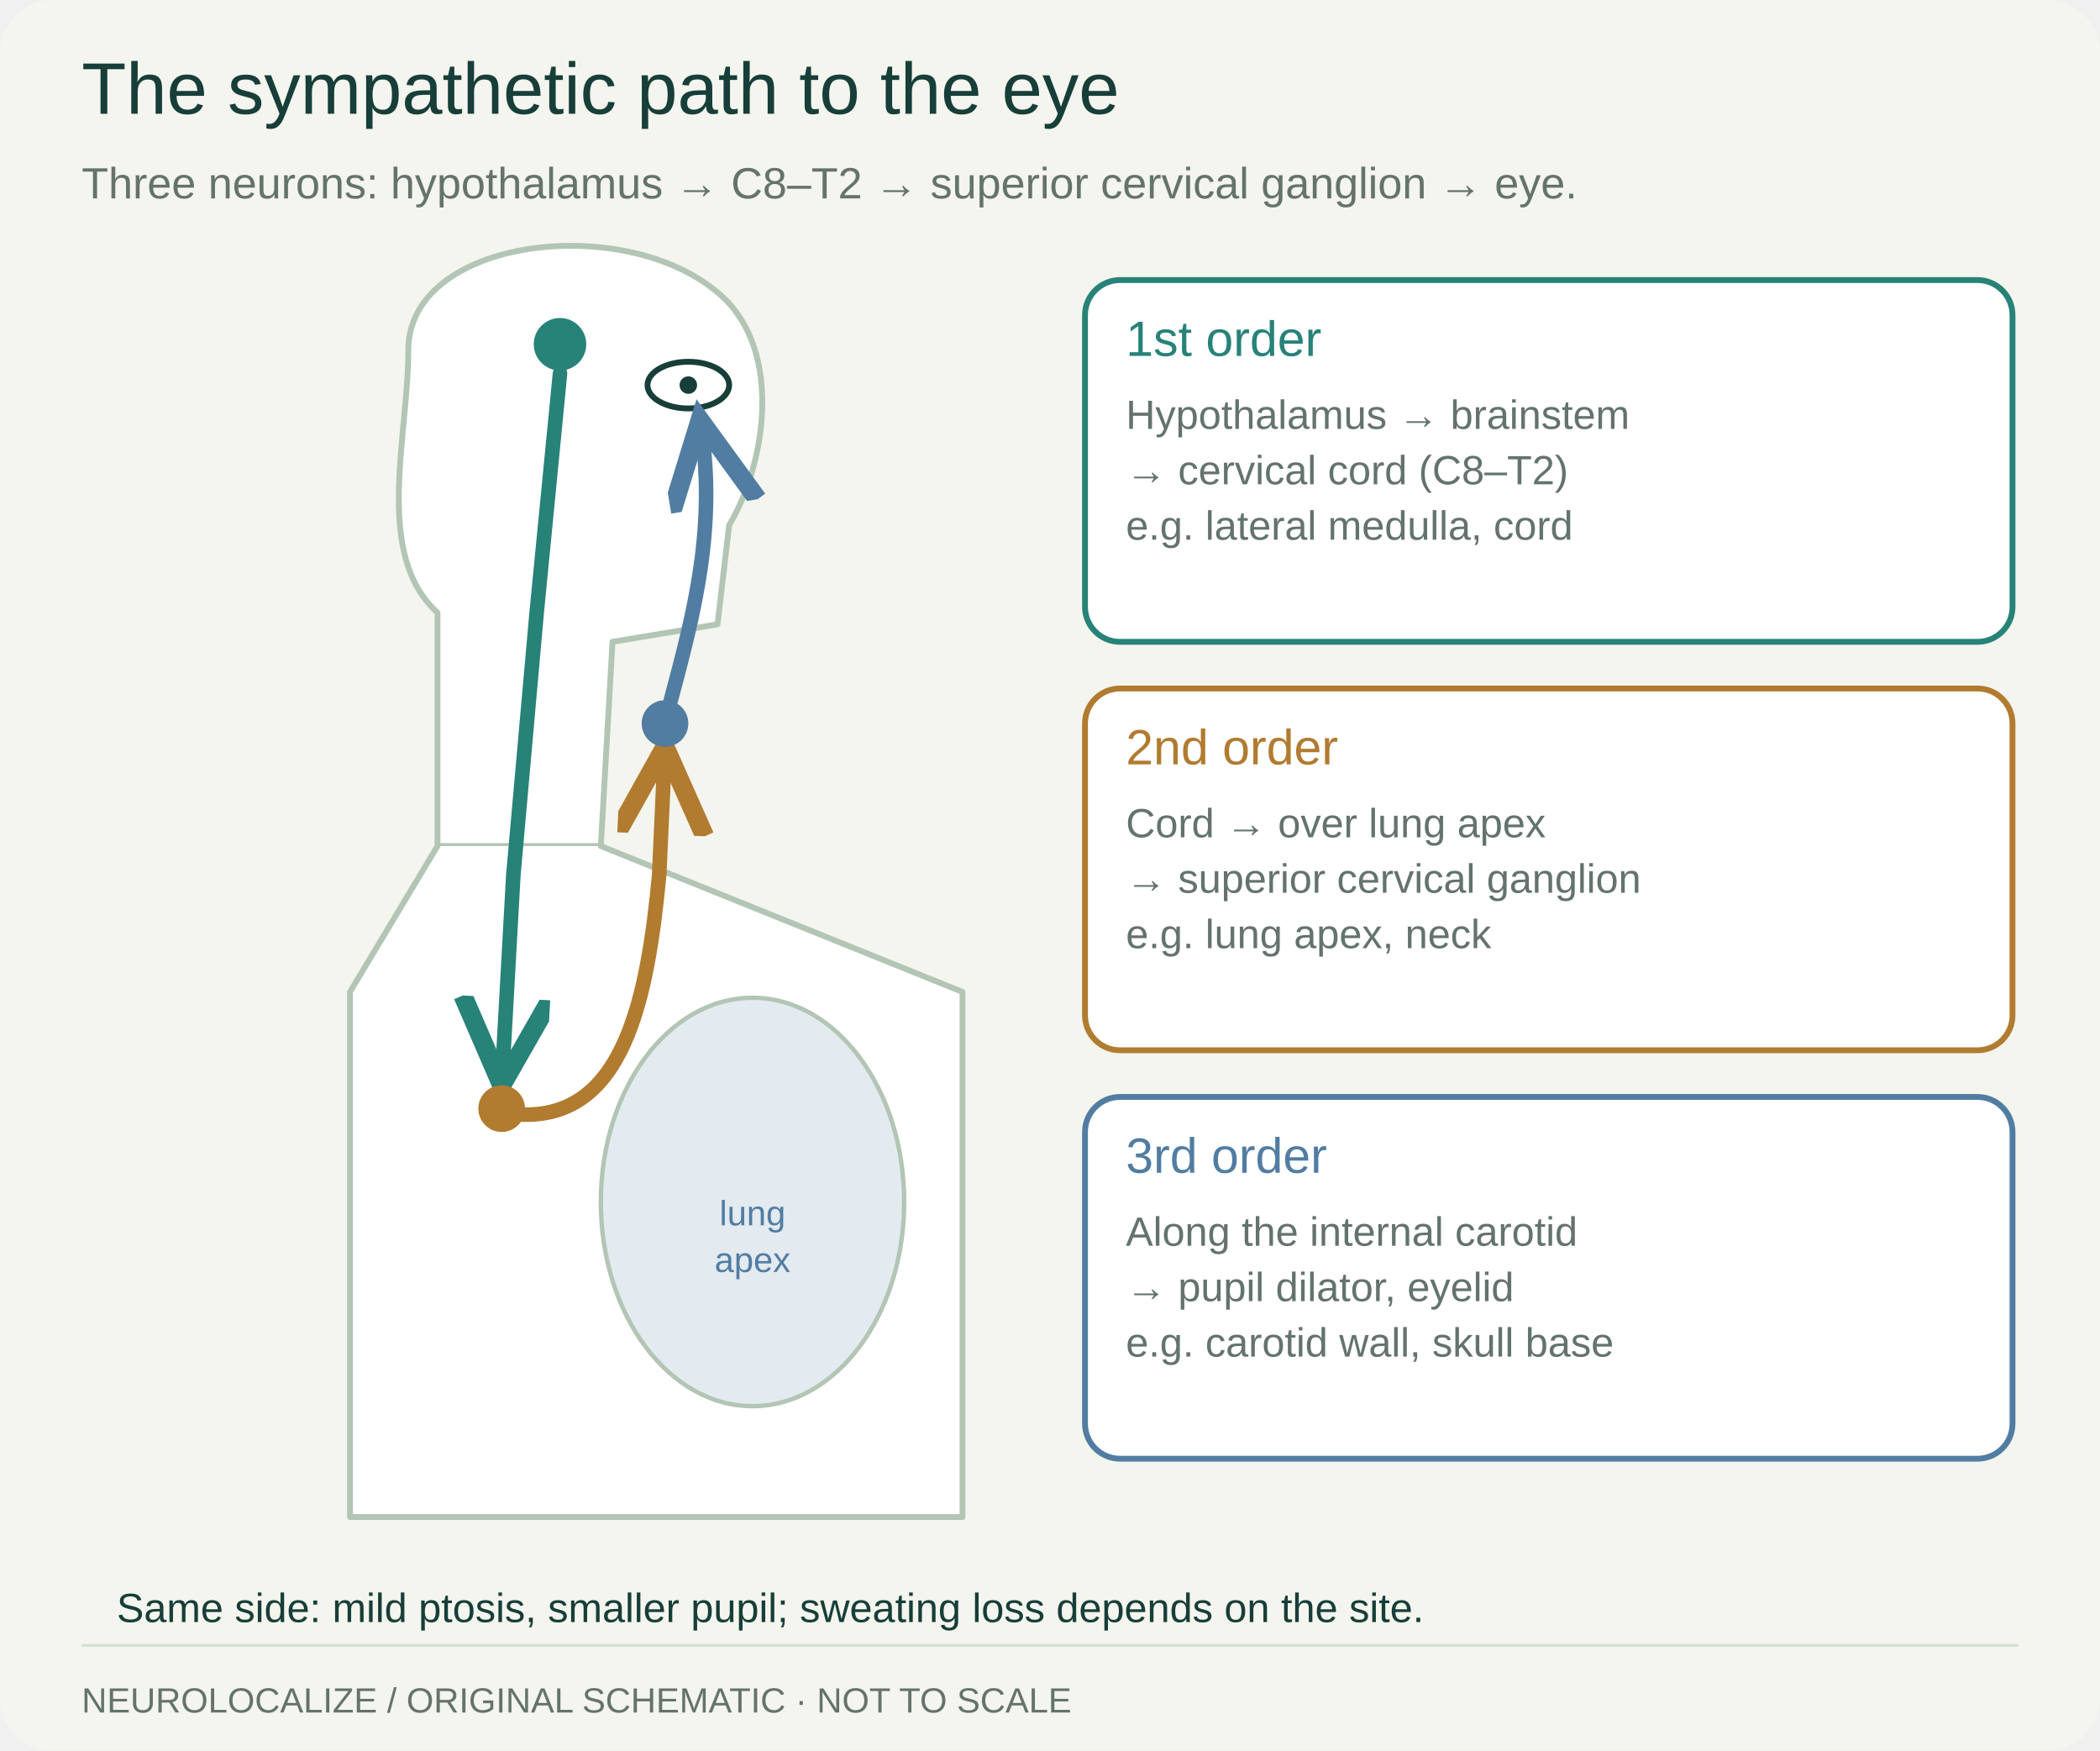
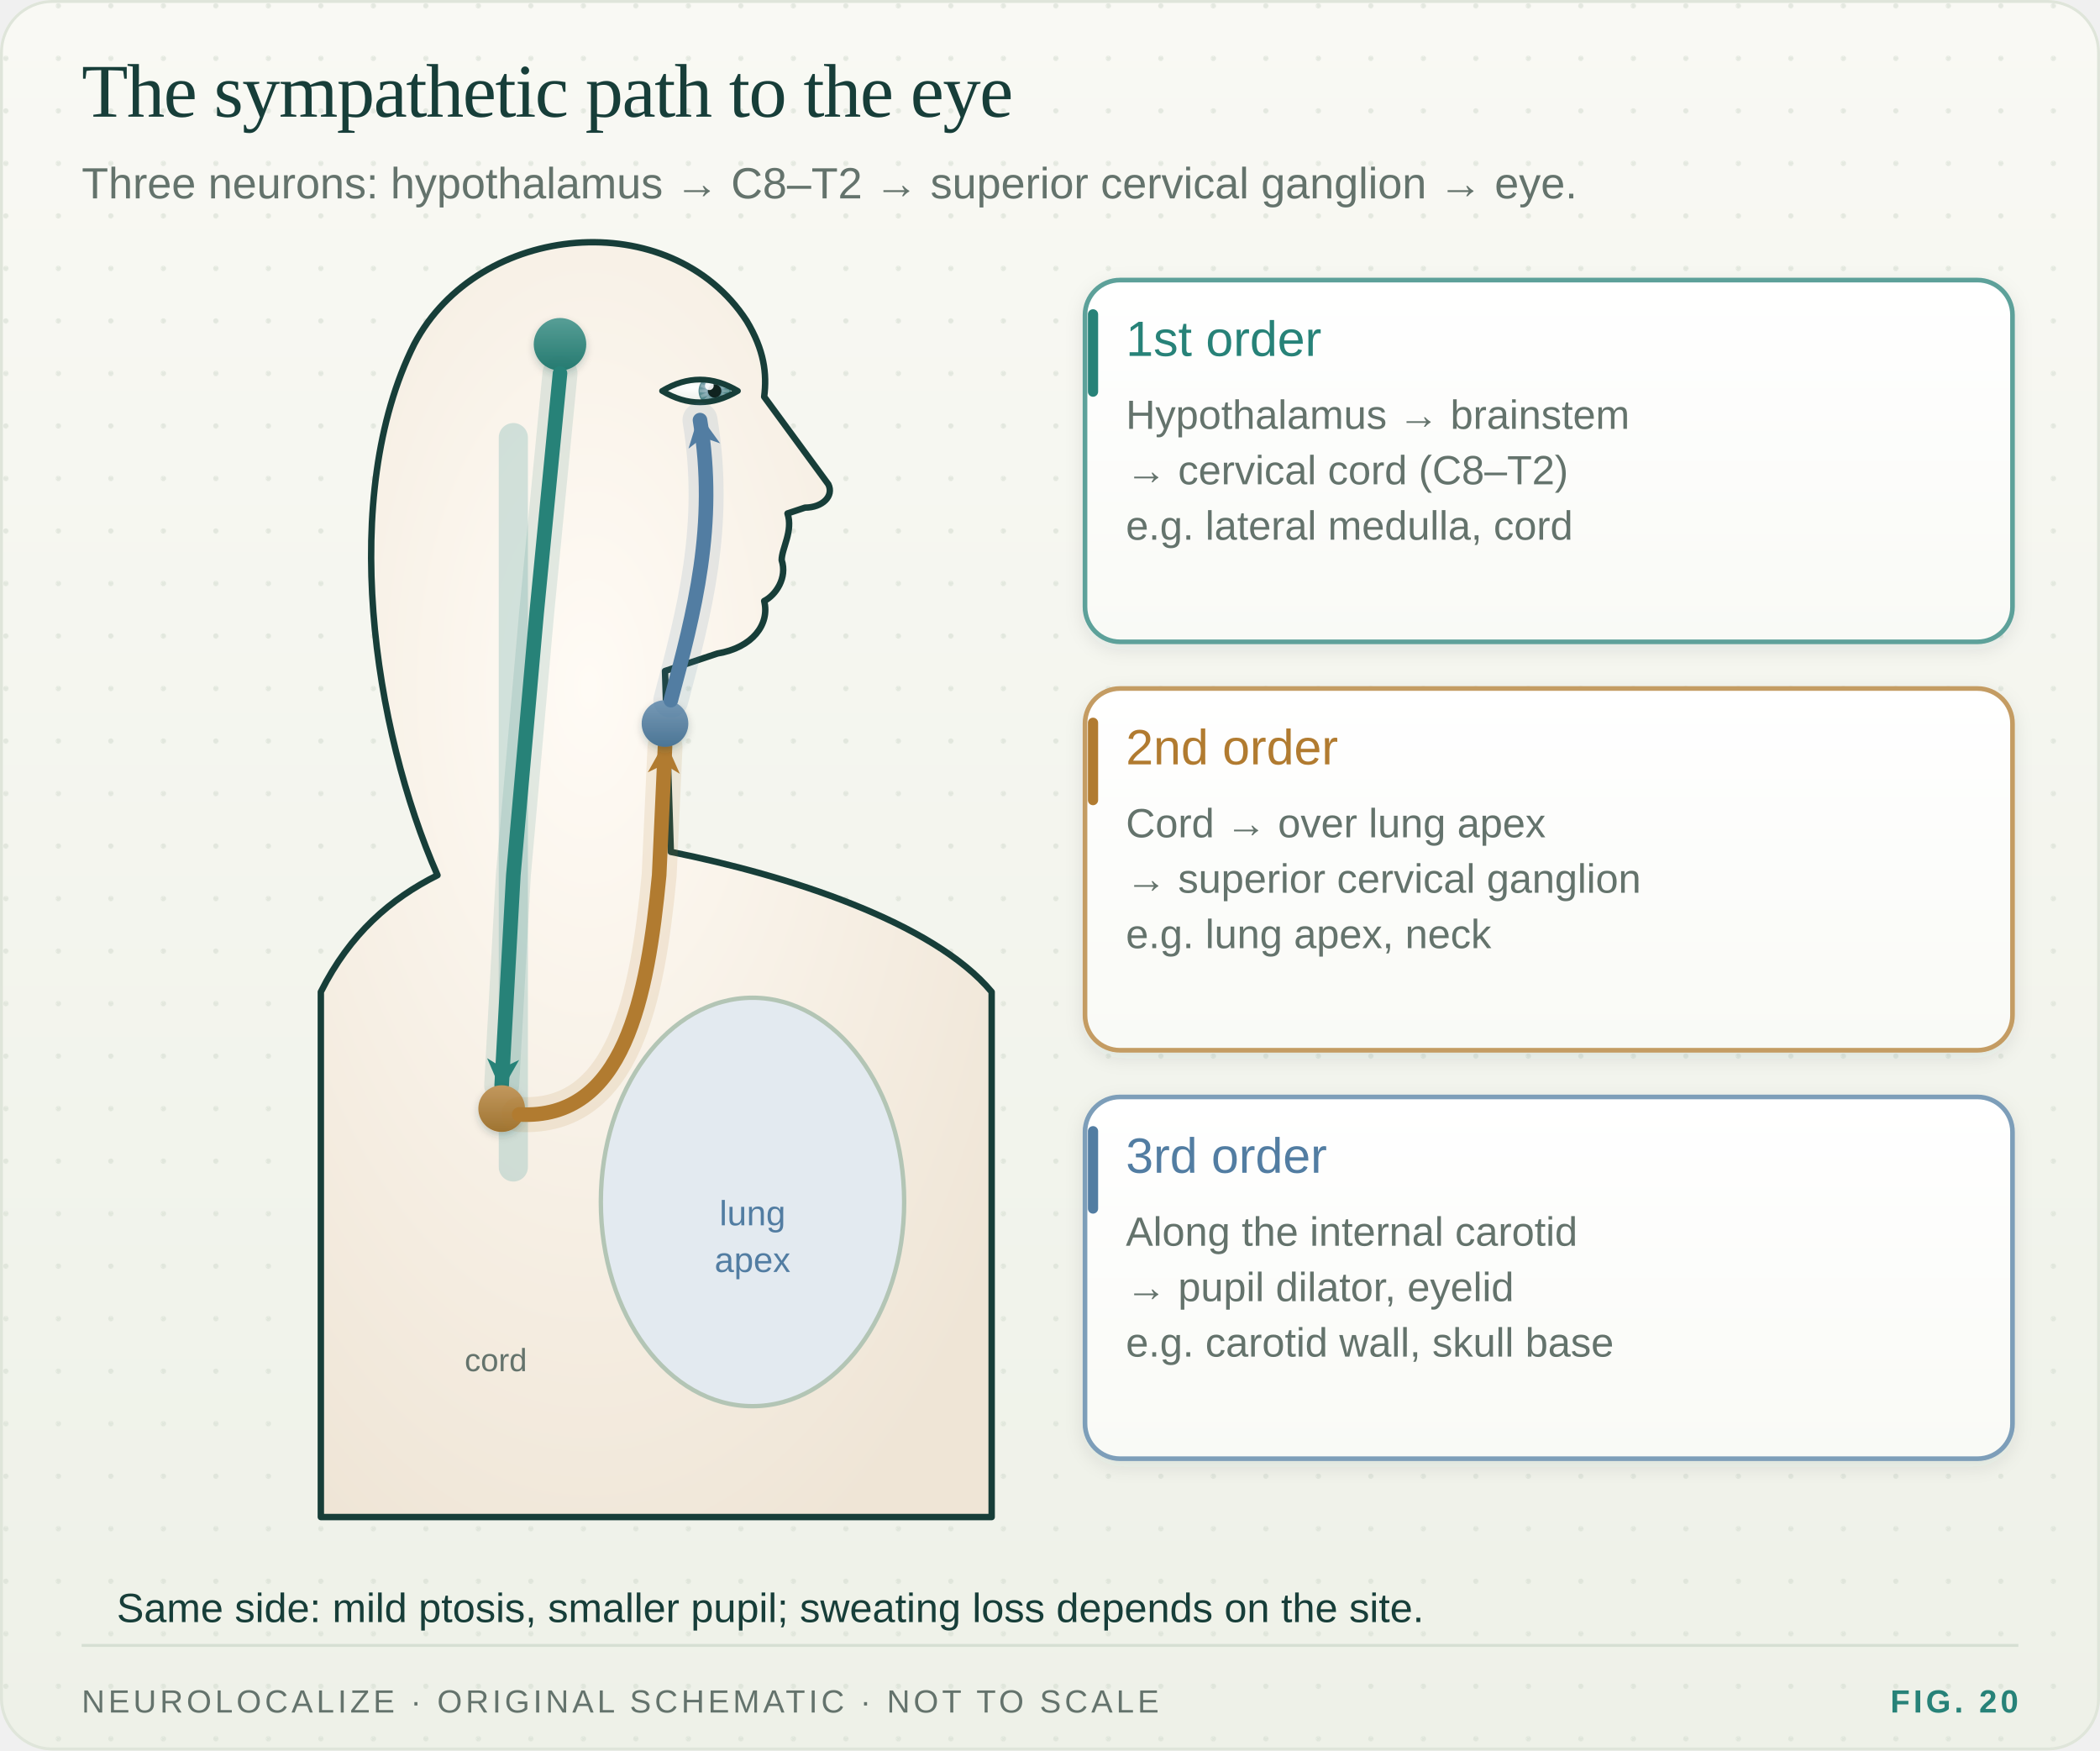
<svg xmlns="http://www.w3.org/2000/svg" width="720" height="600" viewBox="0 0 720 600" role="img">
  <defs>
-     <marker id="arrow-278278" markerWidth="8" markerHeight="8" refX="6" refY="3" orient="auto">
-       <path d="M0 0L6 3L0 6" fill="none" stroke="#278278" stroke-width="1.3" />
+     <linearGradient id="bg" x1="0" y1="0" x2="0" y2="1">
+       <stop offset="0" stop-color="#f9f9f4" />
+       <stop offset="1" stop-color="#eef1e8" />
+     </linearGradient>
+     <linearGradient id="card" x1="0" y1="0" x2="0" y2="1">
+       <stop offset="0" stop-color="#ffffff" />
+       <stop offset="1" stop-color="#f9faf6" />
+     </linearGradient>
+     <pattern id="dots" width="18" height="18" patternUnits="userSpaceOnUse">
+       <circle cx="2" cy="2" r=".9" fill="#d3dbcf" />
+     </pattern>
+     <filter id="shadow" x="-10%" y="-10%" width="120%" height="130%">
+       <feDropShadow dx="0" dy="2" stdDeviation="3" flood-color="#173e39" flood-opacity=".09" />
+     </filter>
+     <filter id="lift" x="-40%" y="-40%" width="180%" height="190%">
+       <feDropShadow dx="0" dy="1.2" stdDeviation="1.4" flood-color="#173e39" flood-opacity=".22" />
+     </filter>
+     <radialGradient id="rfffbf5efe5d6" cx=".4" cy=".35" r=".75">
+       <stop offset="0" stop-color="#fffbf5" />
+       <stop offset="1" stop-color="#efe5d6" />
+     </radialGradient>
+     <clipPath id="clip1">
+       <path d="M227 134Q240 126.2 253 134Q240 141.8 227 134Z" />
+     </clipPath>
+     <radialGradient id="rffffffe7ece4" cx=".4" cy=".35" r=".75">
+       <stop offset="0" stop-color="#ffffff" />
+       <stop offset="1" stop-color="#e7ece4" />
+     </radialGradient>
+     <radialGradient id="ra0b8cc216a62" cx=".4" cy=".35" r=".75">
+       <stop offset="0" stop-color="#a0b8cc" />
+       <stop offset="1" stop-color="#216a62" />
+     </radialGradient>
+     <linearGradient id="g278278" x1="0" y1="0" x2="0" y2="1">
+       <stop offset="0" stop-color="#579e96" />
+       <stop offset="1" stop-color="#257a70" />
+     </linearGradient>
+     <marker id="arrow-278278" markerUnits="userSpaceOnUse" markerWidth="16" markerHeight="16" refX="11" refY="8" orient="auto">
+       <path d="M2 2.5L13 8L2 13.5L5 8Z" fill="#278278" />
    </marker>
-     <marker id="arrow-b17b30" markerWidth="8" markerHeight="8" refX="6" refY="3" orient="auto">
-       <path d="M0 0L6 3L0 6" fill="none" stroke="#b17b30" stroke-width="1.3" />
+     <linearGradient id="gb17b30" x1="0" y1="0" x2="0" y2="1">
+       <stop offset="0" stop-color="#c2985e" />
+       <stop offset="1" stop-color="#9f7431" />
+     </linearGradient>
+     <marker id="arrow-b17b30" markerUnits="userSpaceOnUse" markerWidth="16" markerHeight="16" refX="11" refY="8" orient="auto">
+       <path d="M2 2.5L13 8L2 13.5L5 8Z" fill="#b17b30" />
    </marker>
-     <marker id="arrow-527da2" markerWidth="8" markerHeight="8" refX="6" refY="3" orient="auto">
-       <path d="M0 0L6 3L0 6" fill="none" stroke="#527da2" stroke-width="1.3" />
+     <linearGradient id="g527da2" x1="0" y1="0" x2="0" y2="1">
+       <stop offset="0" stop-color="#789ab6" />
+       <stop offset="1" stop-color="#4b7595" />
+     </linearGradient>
+     <marker id="arrow-527da2" markerUnits="userSpaceOnUse" markerWidth="16" markerHeight="16" refX="11" refY="8" orient="auto">
+       <path d="M2 2.5L13 8L2 13.5L5 8Z" fill="#527da2" />
    </marker>
  </defs>
-   <rect width="720" height="600" rx="18" fill="#f4f5ee" />
-   <g font-family="Arial,sans-serif">
-     <text x="28" y="39" font-size="25" fill="#173e39" text-anchor="start">The sympathetic path to the eye</text>
+   <rect width="720" height="600" rx="18" fill="url(#bg)" />
+   <rect width="720" height="600" rx="18" fill="url(#dots)" opacity=".55" />
+   <rect x=".5" y=".5" width="719" height="599" rx="17.5" fill="none" stroke="#dfe5da" />
+   <g font-family="Arial,Helvetica,sans-serif">
+     <text x="28" y="40" font-size="26" fill="#173e39" font-family="Georgia,'Times New Roman',serif" letter-spacing="-.4">The sympathetic path to the eye</text>
    <text x="28" y="68" font-size="15" fill="#64736c" text-anchor="start">Three neurons: hypothalamus → C8–T2 → superior cervical ganglion → eye.</text>
-     <path d="M140 120C140 80 220 72 250 104C268 124 262 160 250 180L246 214L210 220L206 290L150 290L150 210C128 190 140 150 140 120Z" fill="#ffffff" stroke="#b3c5b5" stroke-width="2" stroke-linecap="round" stroke-linejoin="round" />
-     <path d="M150 290L120 340L120 520L330 520L330 340L206 290" fill="#ffffff" stroke="#b3c5b5" stroke-width="2" stroke-linecap="round" stroke-linejoin="round" />
+     <path d="M150 300C128 250 116 170 142 118C164 76 230 70 256 110C262 120 263 128 262 136L284 166C286 170 282 174 276 174L270 176C272 182 268 188 268 192C270 198 266 204 262 206C264 214 258 222 246 224L228 230L230 292C270 300 320 316 340 340L340 520L110 520L110 340C120 320 134 308 150 300Z" fill="url(#rfffbf5efe5d6)" stroke="#173e39" stroke-width="2.2" stroke-linejoin="round" />
+     <path d="M176 150L176 400" fill="none" stroke="#9ec7c2" stroke-width="10" stroke-linecap="round" stroke-linejoin="round" stroke-opacity=".45" />
+     <text x="170" y="470" font-size="11" fill="#64736c" text-anchor="middle">cord</text>
    <ellipse cx="258" cy="412" rx="52" ry="70" fill="#e3eaf0" stroke="#b3c5b5" stroke-width="1.5" />
    <text x="258" y="420" font-size="12" fill="#527da2" text-anchor="middle">lung</text>
    <text x="258" y="436" font-size="12" fill="#527da2" text-anchor="middle">apex</text>
-     <ellipse cx="236" cy="132" rx="14" ry="8" fill="#ffffff" stroke="#173e39" stroke-width="2" />
-     <circle cx="236" cy="132" r="3" fill="#173e39" />
-     <circle cx="192" cy="118" r="9" fill="#278278" />
+     <path d="M227 134Q240 126.2 253 134Q240 141.8 227 134Z" fill="url(#rffffffe7ece4)" />
+     <g clip-path="url(#clip1)">
+       <circle cx="245" cy="134" r="5.5" fill="url(#ra0b8cc216a62)" />
+       <path d="M247.6 134.0L250.1 134.0" stroke="#ffffff" stroke-opacity=".22" stroke-width="1" />
+       <path d="M247.4 135.0L249.7 135.9" stroke="#ffffff" stroke-opacity=".22" stroke-width="1" />
+       <path d="M246.9 135.9L248.6 137.6" stroke="#ffffff" stroke-opacity=".22" stroke-width="1" />
+       <path d="M246.0 136.4L246.9 138.7" stroke="#ffffff" stroke-opacity=".22" stroke-width="1" />
+       <path d="M245.0 136.6L245.0 139.1" stroke="#ffffff" stroke-opacity=".22" stroke-width="1" />
+       <path d="M244.0 136.4L243.1 138.7" stroke="#ffffff" stroke-opacity=".22" stroke-width="1" />
+       <path d="M243.1 135.9L241.4 137.6" stroke="#ffffff" stroke-opacity=".22" stroke-width="1" />
+       <path d="M242.6 135.0L240.3 135.9" stroke="#ffffff" stroke-opacity=".22" stroke-width="1" />
+       <path d="M242.4 134.0L239.9 134.0" stroke="#ffffff" stroke-opacity=".22" stroke-width="1" />
+       <path d="M242.6 133.0L240.3 132.1" stroke="#ffffff" stroke-opacity=".22" stroke-width="1" />
+       <path d="M243.1 132.1L241.4 130.4" stroke="#ffffff" stroke-opacity=".22" stroke-width="1" />
+       <path d="M244.0 131.6L243.1 129.3" stroke="#ffffff" stroke-opacity=".22" stroke-width="1" />
+       <path d="M245.0 131.4L245.0 128.9" stroke="#ffffff" stroke-opacity=".22" stroke-width="1" />
+       <path d="M246.0 131.6L246.9 129.3" stroke="#ffffff" stroke-opacity=".22" stroke-width="1" />
+       <path d="M246.9 132.1L248.6 130.4" stroke="#ffffff" stroke-opacity=".22" stroke-width="1" />
+       <path d="M247.4 133.0L249.7 132.1" stroke="#ffffff" stroke-opacity=".22" stroke-width="1" />
+       <circle cx="245" cy="134" r="2.3" fill="#10231f" />
+       <circle cx="243.2" cy="132.2" r="1.5" fill="#ffffff" opacity=".9" />
+     </g>
+     <path d="M227 134Q240 126.2 253 134Q240 141.8 227 134Z" fill="none" stroke="#173e39" stroke-width="2" stroke-linejoin="round" />
+     <circle cx="192" cy="118" r="9" fill="url(#g278278)" filter="url(#lift)" />
+     <path d="M192 128L184 210L176 300L172 372" fill="none" stroke="#278278" stroke-width="12" stroke-opacity=".13" stroke-linecap="round" stroke-linejoin="round" />
    <path d="M192 128L184 210L176 300L172 372" fill="none" stroke="#278278" stroke-width="5" stroke-linecap="round" stroke-linejoin="round" marker-end="url(#arrow-278278)" />
-     <circle cx="172" cy="380" r="8" fill="#b17b30" />
+     <circle cx="172" cy="380" r="8" fill="url(#gb17b30)" filter="url(#lift)" />
+     <path d="M178 382C214 384 222 342 226 300L228 256" fill="none" stroke="#b17b30" stroke-width="12" stroke-opacity=".13" stroke-linecap="round" stroke-linejoin="round" />
    <path d="M178 382C214 384 222 342 226 300L228 256" fill="none" stroke="#b17b30" stroke-width="5" stroke-linecap="round" stroke-linejoin="round" marker-end="url(#arrow-b17b30)" />
-     <circle cx="228" cy="248" r="8" fill="#527da2" />
+     <circle cx="228" cy="248" r="8" fill="url(#g527da2)" filter="url(#lift)" />
+     <path d="M230 240C238 210 246 180 240 144" fill="none" stroke="#527da2" stroke-width="12" stroke-opacity=".13" stroke-linecap="round" stroke-linejoin="round" />
    <path d="M230 240C238 210 246 180 240 144" fill="none" stroke="#527da2" stroke-width="5" stroke-linecap="round" stroke-linejoin="round" marker-end="url(#arrow-527da2)" />
-     <rect x="372" y="96" width="318" height="124" rx="12" fill="#ffffff" stroke="#278278" stroke-width="2" />
+     <rect x="372" y="96" width="318" height="124" rx="12" fill="url(#card)" stroke="#5da19a" stroke-width="1.6" filter="url(#shadow)" />
+     <rect x="373" y="106" width="3.5" height="30" rx="1.75" fill="#278278" />
    <text x="386" y="122" font-size="17" fill="#278278" text-anchor="start">1st order</text>
    <text x="386" y="147" font-size="14" fill="#64736c" text-anchor="start">Hypothalamus → brainstem</text>
    <text x="386" y="166" font-size="14" fill="#64736c" text-anchor="start">→ cervical cord (C8–T2)</text>
    <text x="386" y="185" font-size="14" fill="#64736c" text-anchor="start">e.g. lateral medulla, cord</text>
-     <rect x="372" y="236" width="318" height="124" rx="12" fill="#ffffff" stroke="#b17b30" stroke-width="2" />
+     <rect x="372" y="236" width="318" height="124" rx="12" fill="url(#card)" stroke="#c49c64" stroke-width="1.6" filter="url(#shadow)" />
+     <rect x="373" y="246" width="3.5" height="30" rx="1.75" fill="#b17b30" />
    <text x="386" y="262" font-size="17" fill="#b17b30" text-anchor="start">2nd order</text>
    <text x="386" y="287" font-size="14" fill="#64736c" text-anchor="start">Cord → over lung apex</text>
    <text x="386" y="306" font-size="14" fill="#64736c" text-anchor="start">→ superior cervical ganglion</text>
    <text x="386" y="325" font-size="14" fill="#64736c" text-anchor="start">e.g. lung apex, neck</text>
-     <rect x="372" y="376" width="318" height="124" rx="12" fill="#ffffff" stroke="#527da2" stroke-width="2" />
+     <rect x="372" y="376" width="318" height="124" rx="12" fill="url(#card)" stroke="#7d9eb9" stroke-width="1.6" filter="url(#shadow)" />
+     <rect x="373" y="386" width="3.5" height="30" rx="1.75" fill="#527da2" />
    <text x="386" y="402" font-size="17" fill="#527da2" text-anchor="start">3rd order</text>
    <text x="386" y="427" font-size="14" fill="#64736c" text-anchor="start">Along the internal carotid</text>
    <text x="386" y="446" font-size="14" fill="#64736c" text-anchor="start">→ pupil dilator, eyelid</text>
    <text x="386" y="465" font-size="14" fill="#64736c" text-anchor="start">e.g. carotid wall, skull base</text>
    <text x="40" y="556" font-size="14" fill="#173e39" text-anchor="start">Same side: mild ptosis, smaller pupil; sweating loss depends on the site.</text>
    <path d="M28 564L692 564" fill="none" stroke="#d6dfd3" stroke-width="1" />
-     <text x="28" y="587" font-size="12" fill="#64736c" text-anchor="start">NEUROLOCALIZE  /  ORIGINAL SCHEMATIC · NOT TO SCALE</text>
+     <text x="28" y="587" font-size="11" fill="#64736c" letter-spacing="1.2">NEUROLOCALIZE  ·  ORIGINAL SCHEMATIC  ·  NOT TO SCALE</text>
+     <text x="692" y="587" font-size="11" fill="#278278" text-anchor="end" letter-spacing="1.2" font-weight="700">FIG. 20</text>
  </g>
</svg>
